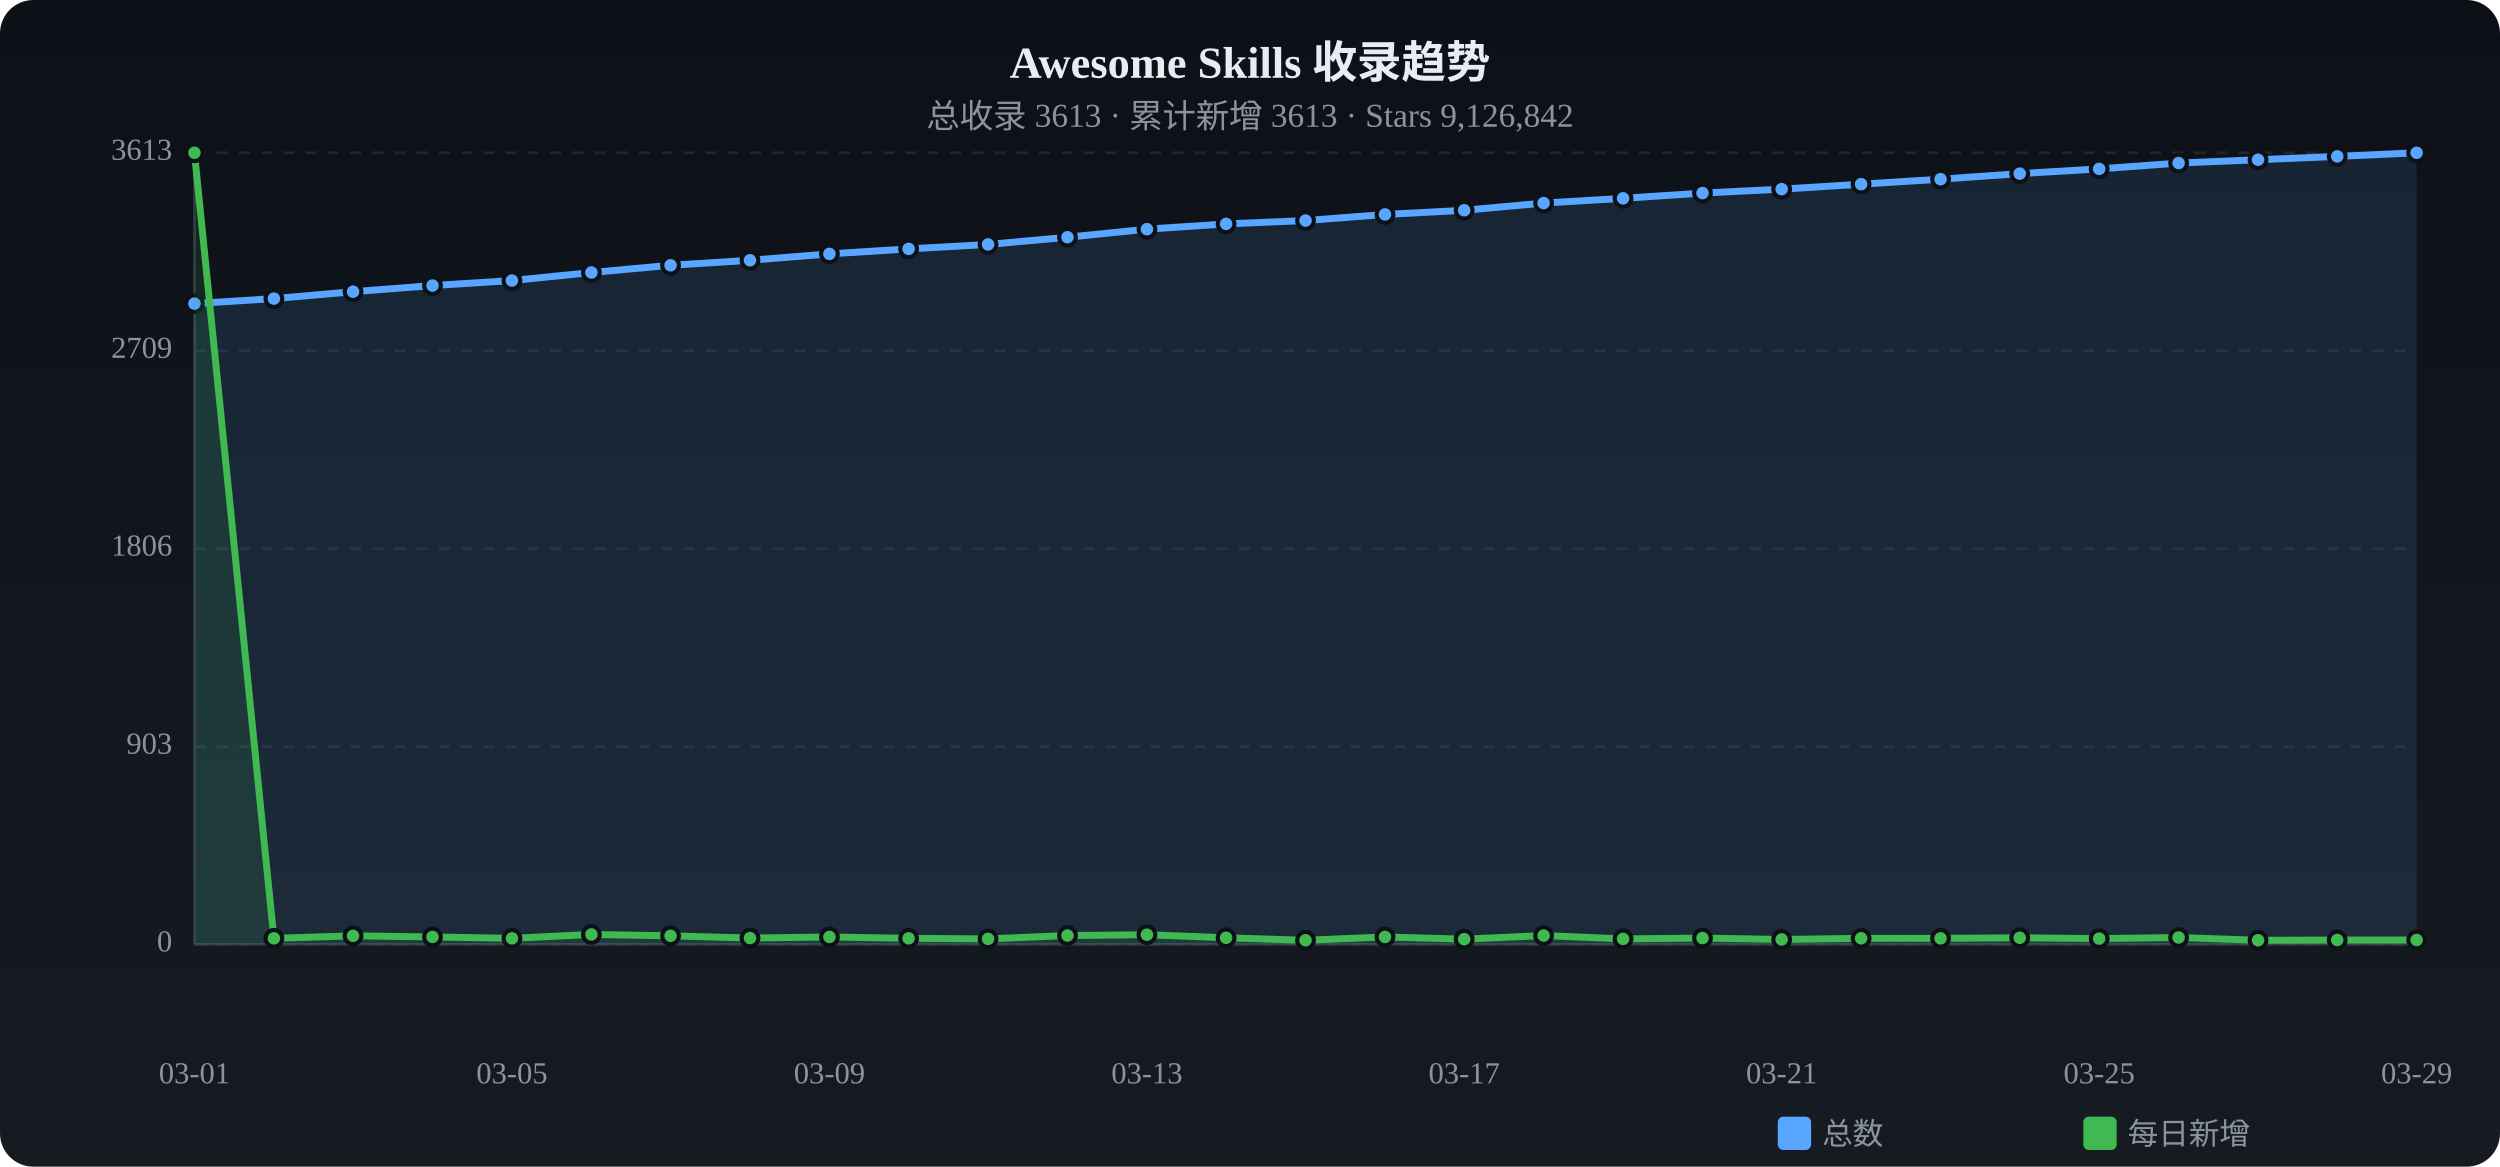
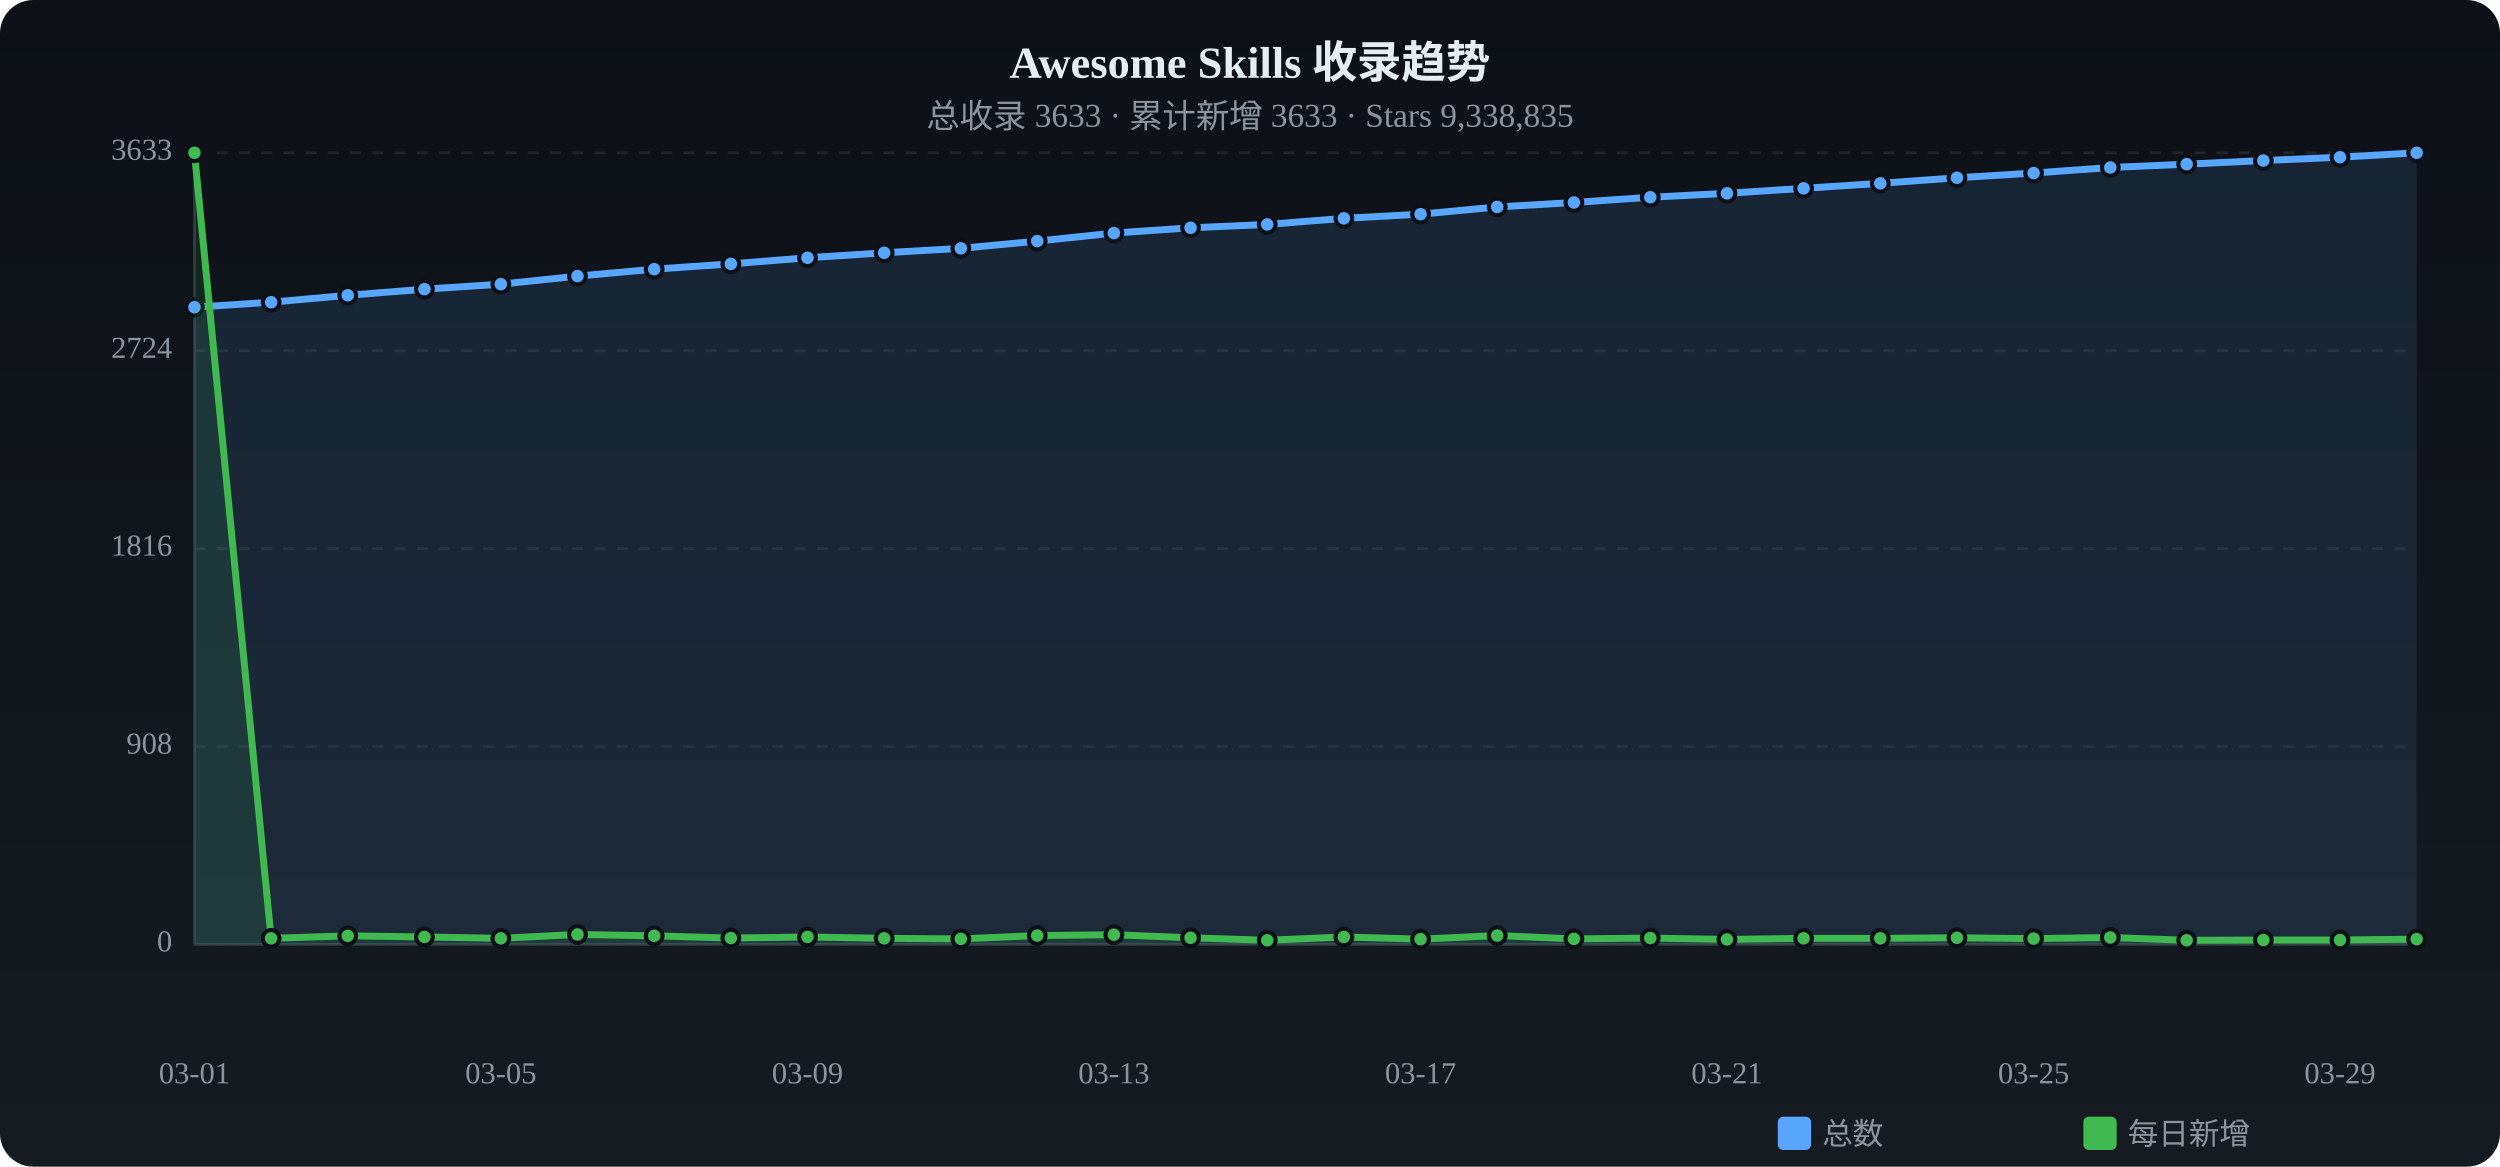
<svg xmlns="http://www.w3.org/2000/svg" viewBox="0 0 900 420" width="900" height="420">
  <defs>
    <linearGradient id="tbg" x1="0%" y1="0%" x2="0%" y2="100%">
      <stop offset="0%" stop-color="#0d1117" />
      <stop offset="100%" stop-color="#161b22" />
    </linearGradient>
  </defs>
  <rect width="900" height="420" rx="12" fill="url(#tbg)" />
  <text x="450.0" y="28" text-anchor="middle" fill="#e6edf3" font-size="16" font-weight="bold">Awesome Skills 收录趋势</text>
-   <text x="450.0" y="46" text-anchor="middle" fill="#8b949e" font-size="12">总收录 3613 · 累计新增 3613 · Stars 9,126,842</text>
+   <text x="450.0" y="46" text-anchor="middle" fill="#8b949e" font-size="12">总收录 3633 · 累计新增 3633 · Stars 9,338,835</text>
  <text x="62" y="340.0" text-anchor="end" fill="#8b949e" font-size="11" dominant-baseline="middle">0</text>
  <line x1="70" y1="340.0" x2="870" y2="340.0" stroke="#21262d" stroke-dasharray="4 4" />
-   <text x="62" y="268.8" text-anchor="end" fill="#8b949e" font-size="11" dominant-baseline="middle">903</text>
+   <text x="62" y="268.8" text-anchor="end" fill="#8b949e" font-size="11" dominant-baseline="middle">908</text>
  <line x1="70" y1="268.8" x2="870" y2="268.8" stroke="#21262d" stroke-dasharray="4 4" />
-   <text x="62" y="197.5" text-anchor="end" fill="#8b949e" font-size="11" dominant-baseline="middle">1806</text>
+   <text x="62" y="197.5" text-anchor="end" fill="#8b949e" font-size="11" dominant-baseline="middle">1816</text>
  <line x1="70" y1="197.5" x2="870" y2="197.5" stroke="#21262d" stroke-dasharray="4 4" />
-   <text x="62" y="126.3" text-anchor="end" fill="#8b949e" font-size="11" dominant-baseline="middle">2709</text>
+   <text x="62" y="126.3" text-anchor="end" fill="#8b949e" font-size="11" dominant-baseline="middle">2724</text>
  <line x1="70" y1="126.3" x2="870" y2="126.3" stroke="#21262d" stroke-dasharray="4 4" />
-   <text x="62" y="55.0" text-anchor="end" fill="#8b949e" font-size="11" dominant-baseline="middle">3613</text>
+   <text x="62" y="55.0" text-anchor="end" fill="#8b949e" font-size="11" dominant-baseline="middle">3633</text>
  <line x1="70" y1="55.0" x2="870" y2="55.0" stroke="#21262d" stroke-dasharray="4 4" />
  <line x1="70" y1="55" x2="70" y2="340" stroke="#30363d" />
  <line x1="70" y1="340" x2="870" y2="340" stroke="#30363d" />
-   <path d="M70.0,109.3 L98.6,107.5 L127.1,105.0 L155.7,102.8 L184.3,101.0 L212.9,98.1 L241.4,95.5 L270.0,93.7 L298.6,91.4 L327.1,89.6 L355.7,88.0 L384.3,85.4 L412.9,82.5 L441.4,80.6 L470.0,79.4 L498.6,77.2 L527.1,75.7 L555.7,73.1 L584.3,71.4 L612.9,69.5 L641.4,68.1 L670.0,66.3 L698.6,64.5 L727.1,62.5 L755.7,60.8 L784.3,58.7 L812.9,57.5 L841.4,56.3 L870.0,55.0 L870.0,340 L70.0,340 Z" fill="#58a6ff" opacity="0.12" />
-   <polyline points="70.0,109.3 98.6,107.5 127.1,105.0 155.7,102.8 184.3,101.0 212.9,98.1 241.4,95.5 270.0,93.7 298.6,91.4 327.1,89.6 355.7,88.0 384.3,85.4 412.9,82.5 441.4,80.6 470.0,79.4 498.6,77.2 527.1,75.7 555.7,73.1 584.3,71.4 612.9,69.5 641.4,68.1 670.0,66.3 698.6,64.5 727.1,62.5 755.7,60.8 784.3,58.7 812.9,57.5 841.4,56.3 870.0,55.0" fill="none" stroke="#58a6ff" stroke-width="2.5" stroke-linecap="round" stroke-linejoin="round" />
-   <circle cx="70.0" cy="109.3" r="3" fill="#58a6ff" stroke="#0d1117" stroke-width="1.5" />
-   <circle cx="98.6" cy="107.5" r="3" fill="#58a6ff" stroke="#0d1117" stroke-width="1.5" />
-   <circle cx="127.1" cy="105.0" r="3" fill="#58a6ff" stroke="#0d1117" stroke-width="1.5" />
-   <circle cx="155.7" cy="102.8" r="3" fill="#58a6ff" stroke="#0d1117" stroke-width="1.5" />
-   <circle cx="184.3" cy="101.0" r="3" fill="#58a6ff" stroke="#0d1117" stroke-width="1.5" />
-   <circle cx="212.9" cy="98.1" r="3" fill="#58a6ff" stroke="#0d1117" stroke-width="1.5" />
-   <circle cx="241.4" cy="95.5" r="3" fill="#58a6ff" stroke="#0d1117" stroke-width="1.5" />
-   <circle cx="270.0" cy="93.7" r="3" fill="#58a6ff" stroke="#0d1117" stroke-width="1.5" />
-   <circle cx="298.6" cy="91.4" r="3" fill="#58a6ff" stroke="#0d1117" stroke-width="1.5" />
-   <circle cx="327.1" cy="89.6" r="3" fill="#58a6ff" stroke="#0d1117" stroke-width="1.5" />
-   <circle cx="355.7" cy="88.0" r="3" fill="#58a6ff" stroke="#0d1117" stroke-width="1.5" />
-   <circle cx="384.3" cy="85.4" r="3" fill="#58a6ff" stroke="#0d1117" stroke-width="1.5" />
-   <circle cx="412.9" cy="82.5" r="3" fill="#58a6ff" stroke="#0d1117" stroke-width="1.5" />
-   <circle cx="441.4" cy="80.6" r="3" fill="#58a6ff" stroke="#0d1117" stroke-width="1.5" />
-   <circle cx="470.0" cy="79.4" r="3" fill="#58a6ff" stroke="#0d1117" stroke-width="1.5" />
-   <circle cx="498.6" cy="77.2" r="3" fill="#58a6ff" stroke="#0d1117" stroke-width="1.5" />
-   <circle cx="527.1" cy="75.7" r="3" fill="#58a6ff" stroke="#0d1117" stroke-width="1.5" />
-   <circle cx="555.7" cy="73.1" r="3" fill="#58a6ff" stroke="#0d1117" stroke-width="1.5" />
-   <circle cx="584.3" cy="71.4" r="3" fill="#58a6ff" stroke="#0d1117" stroke-width="1.5" />
-   <circle cx="612.9" cy="69.5" r="3" fill="#58a6ff" stroke="#0d1117" stroke-width="1.5" />
-   <circle cx="641.4" cy="68.1" r="3" fill="#58a6ff" stroke="#0d1117" stroke-width="1.5" />
-   <circle cx="670.0" cy="66.3" r="3" fill="#58a6ff" stroke="#0d1117" stroke-width="1.5" />
-   <circle cx="698.6" cy="64.5" r="3" fill="#58a6ff" stroke="#0d1117" stroke-width="1.5" />
-   <circle cx="727.1" cy="62.5" r="3" fill="#58a6ff" stroke="#0d1117" stroke-width="1.5" />
-   <circle cx="755.7" cy="60.8" r="3" fill="#58a6ff" stroke="#0d1117" stroke-width="1.5" />
-   <circle cx="784.3" cy="58.7" r="3" fill="#58a6ff" stroke="#0d1117" stroke-width="1.5" />
-   <circle cx="812.9" cy="57.5" r="3" fill="#58a6ff" stroke="#0d1117" stroke-width="1.5" />
-   <circle cx="841.4" cy="56.3" r="3" fill="#58a6ff" stroke="#0d1117" stroke-width="1.5" />
+   <path d="M70.0,110.6 L97.6,108.8 L125.2,106.3 L152.8,104.1 L180.3,102.3 L207.9,99.4 L235.5,96.9 L263.1,95.0 L290.7,92.8 L318.3,91.0 L345.9,89.4 L373.4,86.8 L401.0,83.9 L428.6,82.0 L456.2,80.8 L483.8,78.6 L511.4,77.1 L539.0,74.5 L566.6,72.9 L594.1,71.0 L621.7,69.6 L649.3,67.8 L676.9,66.0 L704.5,64.0 L732.1,62.3 L759.7,60.3 L787.2,59.1 L814.8,57.8 L842.4,56.6 L870.0,55.0 L870.0,340 L70.0,340 Z" fill="#58a6ff" opacity="0.12" />
+   <polyline points="70.0,110.6 97.6,108.8 125.2,106.3 152.8,104.1 180.3,102.3 207.9,99.4 235.5,96.9 263.1,95.0 290.7,92.8 318.3,91.0 345.9,89.4 373.4,86.8 401.0,83.9 428.6,82.0 456.2,80.8 483.8,78.6 511.4,77.1 539.0,74.5 566.6,72.9 594.1,71.0 621.7,69.6 649.3,67.8 676.9,66.0 704.5,64.0 732.1,62.3 759.7,60.3 787.2,59.1 814.8,57.8 842.4,56.6 870.0,55.0" fill="none" stroke="#58a6ff" stroke-width="2.5" stroke-linecap="round" stroke-linejoin="round" />
+   <circle cx="70.0" cy="110.6" r="3" fill="#58a6ff" stroke="#0d1117" stroke-width="1.5" />
+   <circle cx="97.6" cy="108.8" r="3" fill="#58a6ff" stroke="#0d1117" stroke-width="1.5" />
+   <circle cx="125.2" cy="106.3" r="3" fill="#58a6ff" stroke="#0d1117" stroke-width="1.5" />
+   <circle cx="152.8" cy="104.1" r="3" fill="#58a6ff" stroke="#0d1117" stroke-width="1.5" />
+   <circle cx="180.3" cy="102.3" r="3" fill="#58a6ff" stroke="#0d1117" stroke-width="1.5" />
+   <circle cx="207.9" cy="99.4" r="3" fill="#58a6ff" stroke="#0d1117" stroke-width="1.5" />
+   <circle cx="235.5" cy="96.9" r="3" fill="#58a6ff" stroke="#0d1117" stroke-width="1.5" />
+   <circle cx="263.1" cy="95.0" r="3" fill="#58a6ff" stroke="#0d1117" stroke-width="1.5" />
+   <circle cx="290.7" cy="92.8" r="3" fill="#58a6ff" stroke="#0d1117" stroke-width="1.5" />
+   <circle cx="318.3" cy="91.0" r="3" fill="#58a6ff" stroke="#0d1117" stroke-width="1.5" />
+   <circle cx="345.9" cy="89.4" r="3" fill="#58a6ff" stroke="#0d1117" stroke-width="1.5" />
+   <circle cx="373.4" cy="86.8" r="3" fill="#58a6ff" stroke="#0d1117" stroke-width="1.5" />
+   <circle cx="401.0" cy="83.9" r="3" fill="#58a6ff" stroke="#0d1117" stroke-width="1.5" />
+   <circle cx="428.6" cy="82.0" r="3" fill="#58a6ff" stroke="#0d1117" stroke-width="1.5" />
+   <circle cx="456.2" cy="80.8" r="3" fill="#58a6ff" stroke="#0d1117" stroke-width="1.5" />
+   <circle cx="483.8" cy="78.6" r="3" fill="#58a6ff" stroke="#0d1117" stroke-width="1.5" />
+   <circle cx="511.4" cy="77.1" r="3" fill="#58a6ff" stroke="#0d1117" stroke-width="1.5" />
+   <circle cx="539.0" cy="74.5" r="3" fill="#58a6ff" stroke="#0d1117" stroke-width="1.5" />
+   <circle cx="566.6" cy="72.9" r="3" fill="#58a6ff" stroke="#0d1117" stroke-width="1.5" />
+   <circle cx="594.1" cy="71.0" r="3" fill="#58a6ff" stroke="#0d1117" stroke-width="1.5" />
+   <circle cx="621.7" cy="69.6" r="3" fill="#58a6ff" stroke="#0d1117" stroke-width="1.5" />
+   <circle cx="649.3" cy="67.8" r="3" fill="#58a6ff" stroke="#0d1117" stroke-width="1.5" />
+   <circle cx="676.9" cy="66.0" r="3" fill="#58a6ff" stroke="#0d1117" stroke-width="1.5" />
+   <circle cx="704.5" cy="64.0" r="3" fill="#58a6ff" stroke="#0d1117" stroke-width="1.5" />
+   <circle cx="732.1" cy="62.3" r="3" fill="#58a6ff" stroke="#0d1117" stroke-width="1.5" />
+   <circle cx="759.7" cy="60.3" r="3" fill="#58a6ff" stroke="#0d1117" stroke-width="1.5" />
+   <circle cx="787.2" cy="59.1" r="3" fill="#58a6ff" stroke="#0d1117" stroke-width="1.5" />
+   <circle cx="814.8" cy="57.8" r="3" fill="#58a6ff" stroke="#0d1117" stroke-width="1.5" />
+   <circle cx="842.4" cy="56.6" r="3" fill="#58a6ff" stroke="#0d1117" stroke-width="1.5" />
  <circle cx="870.0" cy="55.0" r="3" fill="#58a6ff" stroke="#0d1117" stroke-width="1.5" />
-   <path d="M70.0,55.0 L98.6,337.8 L127.1,336.9 L155.7,337.3 L184.3,337.8 L212.9,336.4 L241.4,336.9 L270.0,337.7 L298.6,337.3 L327.1,337.8 L355.7,338.0 L384.3,336.8 L412.9,336.5 L441.4,337.6 L470.0,338.5 L498.6,337.3 L527.1,338.1 L555.7,336.8 L584.3,338.0 L612.9,337.7 L641.4,338.2 L670.0,337.8 L698.6,337.8 L727.1,337.6 L755.7,337.9 L784.3,337.5 L812.9,338.5 L841.4,338.4 L870.0,338.4 L870.0,340 L70.0,340 Z" fill="#3fb950" opacity="0.12" />
-   <polyline points="70.0,55.0 98.6,337.8 127.1,336.9 155.7,337.3 184.3,337.8 212.9,336.4 241.4,336.9 270.0,337.7 298.6,337.3 327.1,337.8 355.7,338.0 384.3,336.8 412.9,336.5 441.4,337.6 470.0,338.5 498.6,337.3 527.1,338.1 555.7,336.8 584.3,338.0 612.9,337.7 641.4,338.2 670.0,337.8 698.6,337.8 727.1,337.6 755.7,337.9 784.3,337.5 812.9,338.5 841.4,338.4 870.0,338.4" fill="none" stroke="#3fb950" stroke-width="2.5" stroke-linecap="round" stroke-linejoin="round" />
+   <path d="M70.0,55.0 L97.6,337.8 L125.2,336.9 L152.8,337.3 L180.3,337.8 L207.9,336.4 L235.5,336.9 L263.1,337.7 L290.7,337.3 L318.3,337.8 L345.9,338.0 L373.4,336.8 L401.0,336.5 L428.6,337.6 L456.2,338.5 L483.8,337.3 L511.4,338.1 L539.0,336.8 L566.6,338.0 L594.1,337.7 L621.7,338.2 L649.3,337.8 L676.9,337.8 L704.5,337.6 L732.1,337.9 L759.7,337.5 L787.2,338.5 L814.8,338.4 L842.4,338.4 L870.0,338.1 L870.0,340 L70.0,340 Z" fill="#3fb950" opacity="0.12" />
+   <polyline points="70.0,55.0 97.6,337.8 125.2,336.9 152.8,337.3 180.3,337.8 207.9,336.4 235.5,336.9 263.1,337.7 290.7,337.3 318.3,337.8 345.9,338.0 373.4,336.8 401.0,336.5 428.6,337.6 456.2,338.5 483.8,337.3 511.4,338.1 539.0,336.8 566.6,338.0 594.1,337.7 621.7,338.2 649.3,337.8 676.9,337.8 704.5,337.6 732.1,337.9 759.7,337.5 787.2,338.5 814.8,338.4 842.4,338.4 870.0,338.1" fill="none" stroke="#3fb950" stroke-width="2.5" stroke-linecap="round" stroke-linejoin="round" />
  <circle cx="70.0" cy="55.0" r="3" fill="#3fb950" stroke="#0d1117" stroke-width="1.5" />
-   <circle cx="98.6" cy="337.8" r="3" fill="#3fb950" stroke="#0d1117" stroke-width="1.5" />
-   <circle cx="127.1" cy="336.9" r="3" fill="#3fb950" stroke="#0d1117" stroke-width="1.5" />
-   <circle cx="155.7" cy="337.3" r="3" fill="#3fb950" stroke="#0d1117" stroke-width="1.5" />
-   <circle cx="184.3" cy="337.8" r="3" fill="#3fb950" stroke="#0d1117" stroke-width="1.5" />
-   <circle cx="212.9" cy="336.4" r="3" fill="#3fb950" stroke="#0d1117" stroke-width="1.5" />
-   <circle cx="241.4" cy="336.9" r="3" fill="#3fb950" stroke="#0d1117" stroke-width="1.5" />
-   <circle cx="270.0" cy="337.7" r="3" fill="#3fb950" stroke="#0d1117" stroke-width="1.5" />
-   <circle cx="298.6" cy="337.3" r="3" fill="#3fb950" stroke="#0d1117" stroke-width="1.5" />
-   <circle cx="327.1" cy="337.8" r="3" fill="#3fb950" stroke="#0d1117" stroke-width="1.5" />
-   <circle cx="355.7" cy="338.0" r="3" fill="#3fb950" stroke="#0d1117" stroke-width="1.5" />
-   <circle cx="384.3" cy="336.8" r="3" fill="#3fb950" stroke="#0d1117" stroke-width="1.5" />
-   <circle cx="412.9" cy="336.5" r="3" fill="#3fb950" stroke="#0d1117" stroke-width="1.5" />
-   <circle cx="441.4" cy="337.6" r="3" fill="#3fb950" stroke="#0d1117" stroke-width="1.5" />
-   <circle cx="470.0" cy="338.5" r="3" fill="#3fb950" stroke="#0d1117" stroke-width="1.5" />
-   <circle cx="498.6" cy="337.3" r="3" fill="#3fb950" stroke="#0d1117" stroke-width="1.5" />
-   <circle cx="527.1" cy="338.1" r="3" fill="#3fb950" stroke="#0d1117" stroke-width="1.5" />
-   <circle cx="555.7" cy="336.8" r="3" fill="#3fb950" stroke="#0d1117" stroke-width="1.5" />
-   <circle cx="584.3" cy="338.0" r="3" fill="#3fb950" stroke="#0d1117" stroke-width="1.5" />
-   <circle cx="612.9" cy="337.7" r="3" fill="#3fb950" stroke="#0d1117" stroke-width="1.5" />
-   <circle cx="641.4" cy="338.2" r="3" fill="#3fb950" stroke="#0d1117" stroke-width="1.5" />
-   <circle cx="670.0" cy="337.8" r="3" fill="#3fb950" stroke="#0d1117" stroke-width="1.5" />
-   <circle cx="698.6" cy="337.8" r="3" fill="#3fb950" stroke="#0d1117" stroke-width="1.5" />
-   <circle cx="727.1" cy="337.6" r="3" fill="#3fb950" stroke="#0d1117" stroke-width="1.5" />
-   <circle cx="755.7" cy="337.9" r="3" fill="#3fb950" stroke="#0d1117" stroke-width="1.5" />
-   <circle cx="784.3" cy="337.5" r="3" fill="#3fb950" stroke="#0d1117" stroke-width="1.5" />
-   <circle cx="812.9" cy="338.5" r="3" fill="#3fb950" stroke="#0d1117" stroke-width="1.5" />
-   <circle cx="841.4" cy="338.4" r="3" fill="#3fb950" stroke="#0d1117" stroke-width="1.5" />
-   <circle cx="870.0" cy="338.4" r="3" fill="#3fb950" stroke="#0d1117" stroke-width="1.5" />
+   <circle cx="97.6" cy="337.8" r="3" fill="#3fb950" stroke="#0d1117" stroke-width="1.5" />
+   <circle cx="125.2" cy="336.9" r="3" fill="#3fb950" stroke="#0d1117" stroke-width="1.5" />
+   <circle cx="152.8" cy="337.3" r="3" fill="#3fb950" stroke="#0d1117" stroke-width="1.5" />
+   <circle cx="180.3" cy="337.8" r="3" fill="#3fb950" stroke="#0d1117" stroke-width="1.5" />
+   <circle cx="207.9" cy="336.4" r="3" fill="#3fb950" stroke="#0d1117" stroke-width="1.5" />
+   <circle cx="235.5" cy="336.9" r="3" fill="#3fb950" stroke="#0d1117" stroke-width="1.5" />
+   <circle cx="263.1" cy="337.7" r="3" fill="#3fb950" stroke="#0d1117" stroke-width="1.5" />
+   <circle cx="290.7" cy="337.3" r="3" fill="#3fb950" stroke="#0d1117" stroke-width="1.5" />
+   <circle cx="318.3" cy="337.8" r="3" fill="#3fb950" stroke="#0d1117" stroke-width="1.5" />
+   <circle cx="345.9" cy="338.0" r="3" fill="#3fb950" stroke="#0d1117" stroke-width="1.5" />
+   <circle cx="373.4" cy="336.8" r="3" fill="#3fb950" stroke="#0d1117" stroke-width="1.5" />
+   <circle cx="401.0" cy="336.5" r="3" fill="#3fb950" stroke="#0d1117" stroke-width="1.5" />
+   <circle cx="428.6" cy="337.6" r="3" fill="#3fb950" stroke="#0d1117" stroke-width="1.5" />
+   <circle cx="456.2" cy="338.5" r="3" fill="#3fb950" stroke="#0d1117" stroke-width="1.5" />
+   <circle cx="483.8" cy="337.3" r="3" fill="#3fb950" stroke="#0d1117" stroke-width="1.5" />
+   <circle cx="511.4" cy="338.1" r="3" fill="#3fb950" stroke="#0d1117" stroke-width="1.5" />
+   <circle cx="539.0" cy="336.8" r="3" fill="#3fb950" stroke="#0d1117" stroke-width="1.5" />
+   <circle cx="566.6" cy="338.0" r="3" fill="#3fb950" stroke="#0d1117" stroke-width="1.5" />
+   <circle cx="594.1" cy="337.7" r="3" fill="#3fb950" stroke="#0d1117" stroke-width="1.5" />
+   <circle cx="621.7" cy="338.2" r="3" fill="#3fb950" stroke="#0d1117" stroke-width="1.5" />
+   <circle cx="649.3" cy="337.8" r="3" fill="#3fb950" stroke="#0d1117" stroke-width="1.5" />
+   <circle cx="676.9" cy="337.8" r="3" fill="#3fb950" stroke="#0d1117" stroke-width="1.5" />
+   <circle cx="704.5" cy="337.6" r="3" fill="#3fb950" stroke="#0d1117" stroke-width="1.5" />
+   <circle cx="732.1" cy="337.9" r="3" fill="#3fb950" stroke="#0d1117" stroke-width="1.5" />
+   <circle cx="759.7" cy="337.5" r="3" fill="#3fb950" stroke="#0d1117" stroke-width="1.5" />
+   <circle cx="787.2" cy="338.5" r="3" fill="#3fb950" stroke="#0d1117" stroke-width="1.5" />
+   <circle cx="814.8" cy="338.4" r="3" fill="#3fb950" stroke="#0d1117" stroke-width="1.5" />
+   <circle cx="842.4" cy="338.4" r="3" fill="#3fb950" stroke="#0d1117" stroke-width="1.5" />
+   <circle cx="870.0" cy="338.1" r="3" fill="#3fb950" stroke="#0d1117" stroke-width="1.5" />
  <text x="70.0" y="390" text-anchor="middle" fill="#8b949e" font-size="11">03-01</text>
-   <text x="184.3" y="390" text-anchor="middle" fill="#8b949e" font-size="11">03-05</text>
-   <text x="298.6" y="390" text-anchor="middle" fill="#8b949e" font-size="11">03-09</text>
-   <text x="412.9" y="390" text-anchor="middle" fill="#8b949e" font-size="11">03-13</text>
-   <text x="527.1" y="390" text-anchor="middle" fill="#8b949e" font-size="11">03-17</text>
-   <text x="641.4" y="390" text-anchor="middle" fill="#8b949e" font-size="11">03-21</text>
-   <text x="755.7" y="390" text-anchor="middle" fill="#8b949e" font-size="11">03-25</text>
-   <text x="870.0" y="390" text-anchor="middle" fill="#8b949e" font-size="11">03-29</text>
+   <text x="180.3" y="390" text-anchor="middle" fill="#8b949e" font-size="11">03-05</text>
+   <text x="290.7" y="390" text-anchor="middle" fill="#8b949e" font-size="11">03-09</text>
+   <text x="401.0" y="390" text-anchor="middle" fill="#8b949e" font-size="11">03-13</text>
+   <text x="511.4" y="390" text-anchor="middle" fill="#8b949e" font-size="11">03-17</text>
+   <text x="621.7" y="390" text-anchor="middle" fill="#8b949e" font-size="11">03-21</text>
+   <text x="732.1" y="390" text-anchor="middle" fill="#8b949e" font-size="11">03-25</text>
+   <text x="842.4" y="390" text-anchor="middle" fill="#8b949e" font-size="11">03-29</text>
  <rect x="640" y="402" width="12" height="12" rx="2" fill="#58a6ff" />
  <text x="656" y="412" fill="#8b949e" font-size="11">总数</text>
  <rect x="750" y="402" width="12" height="12" rx="2" fill="#3fb950" />
  <text x="766" y="412" fill="#8b949e" font-size="11">每日新增</text>
</svg>
